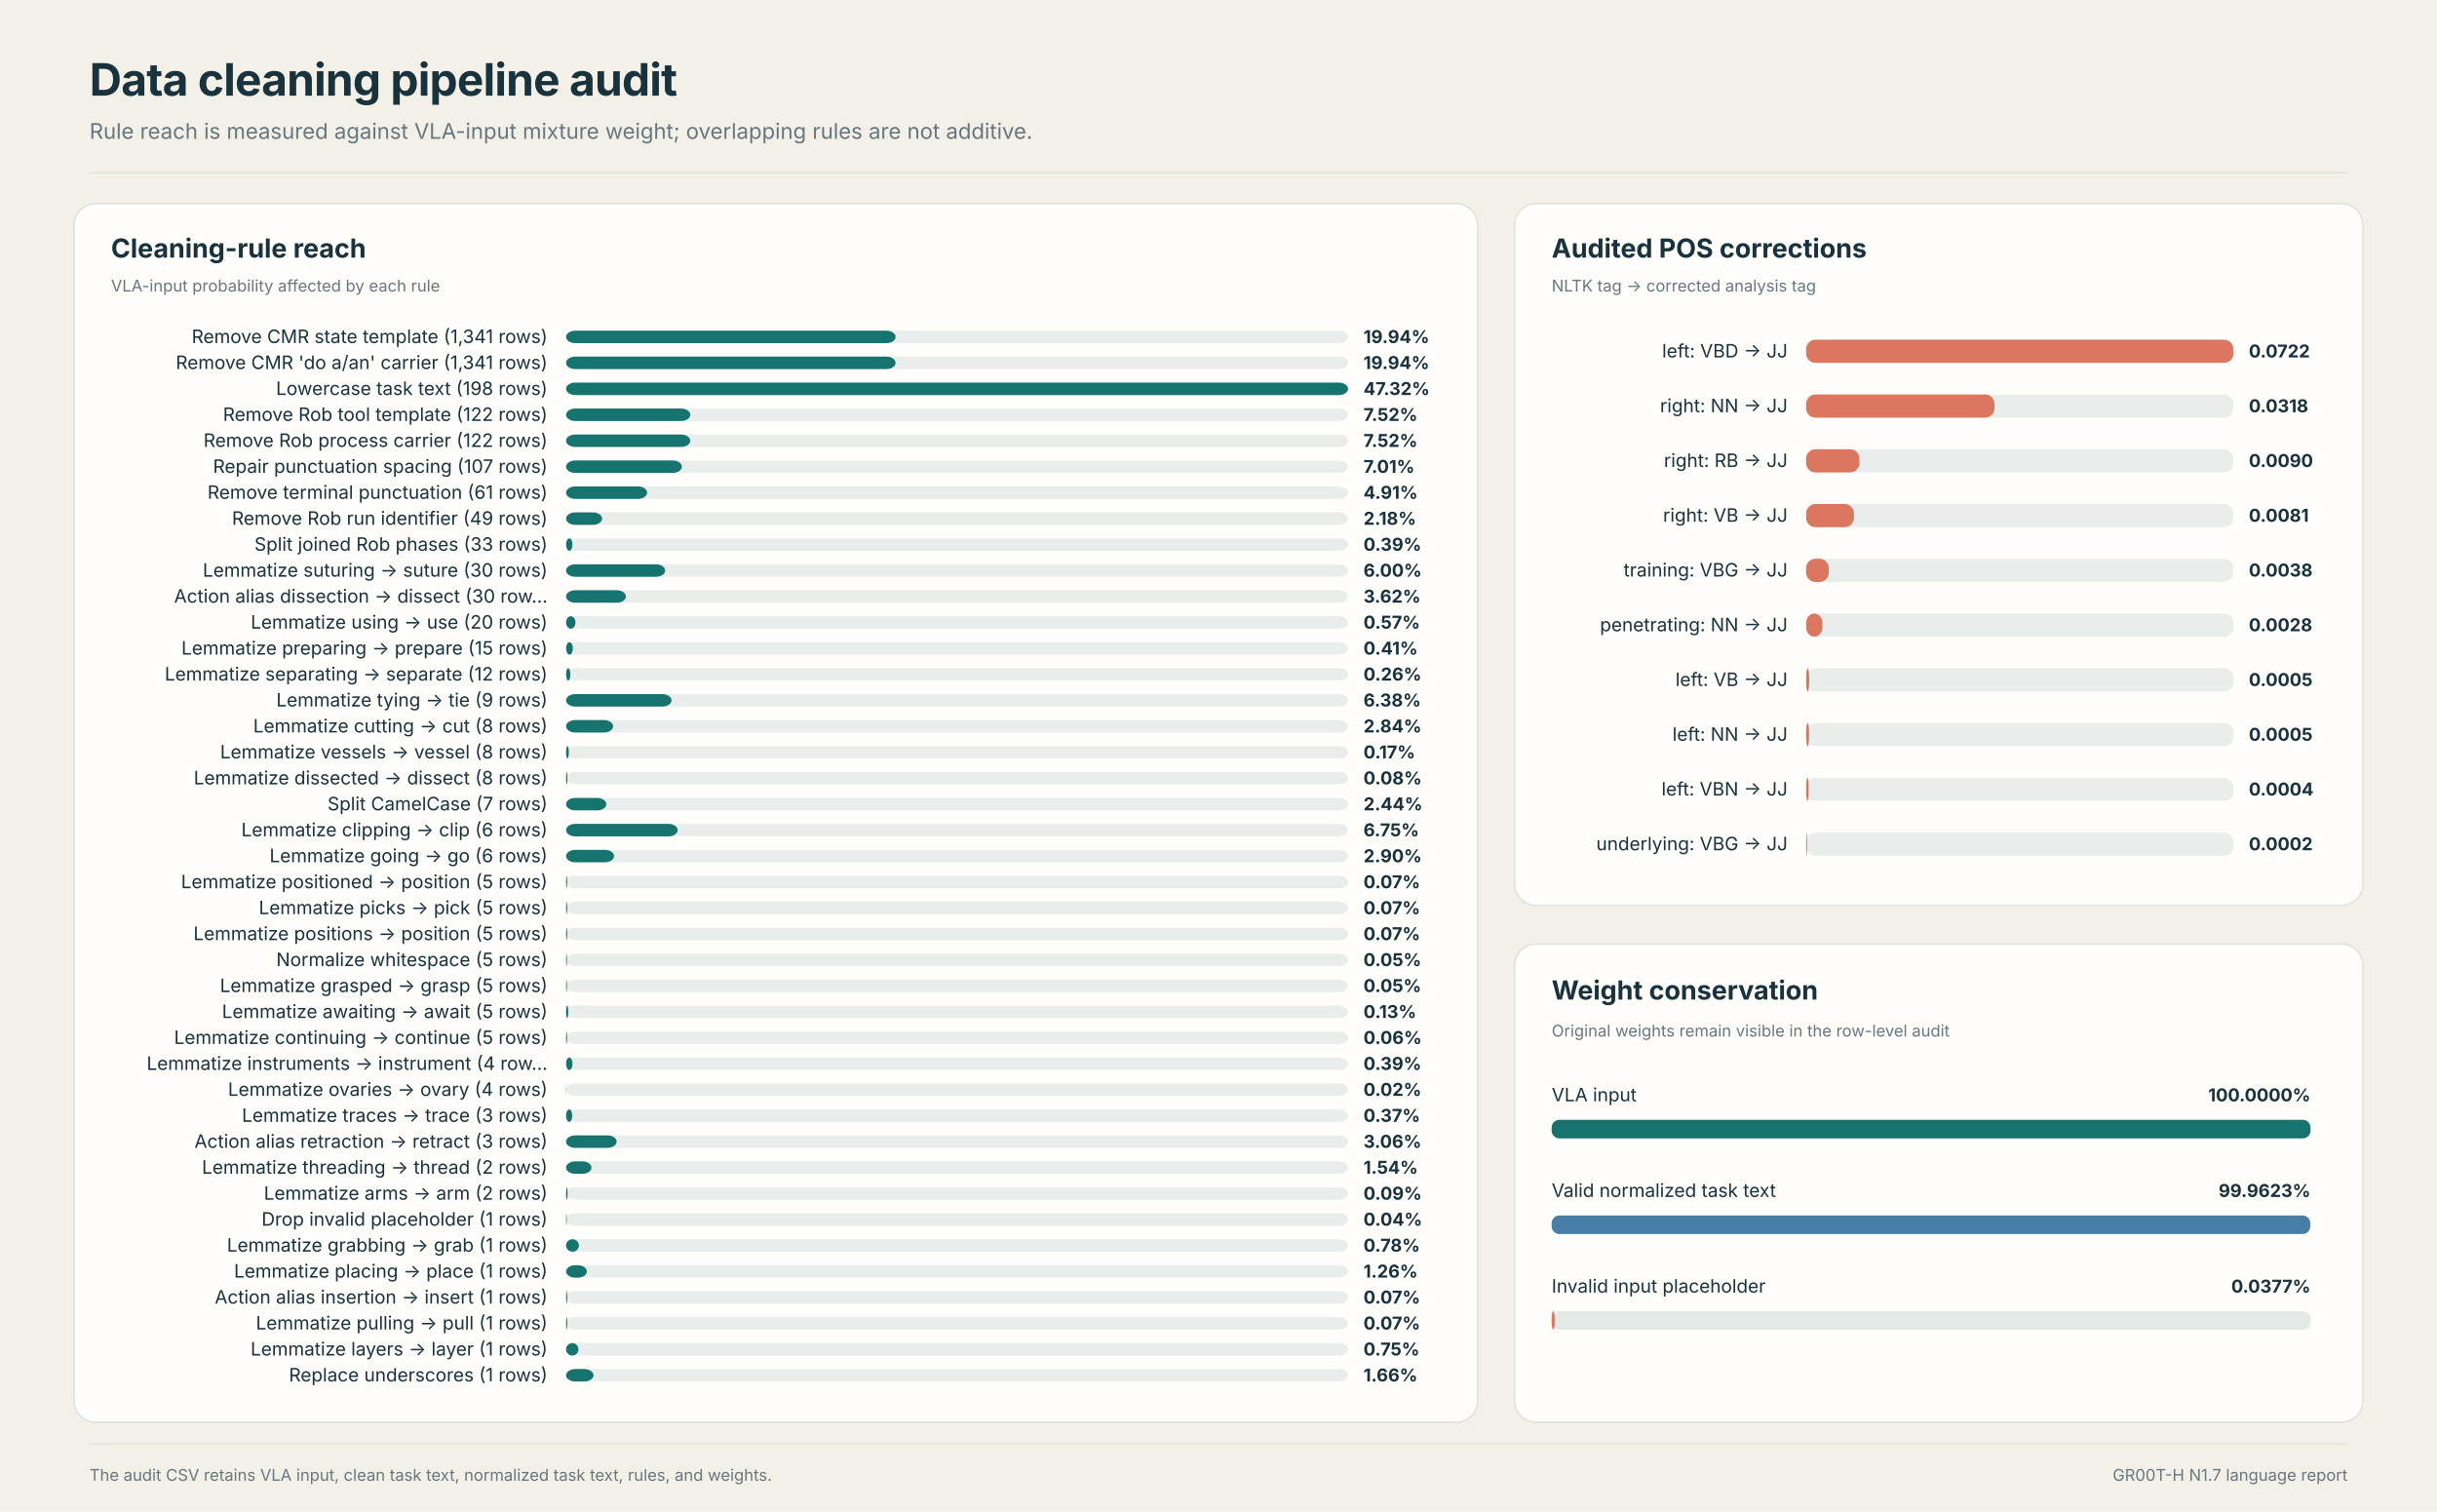
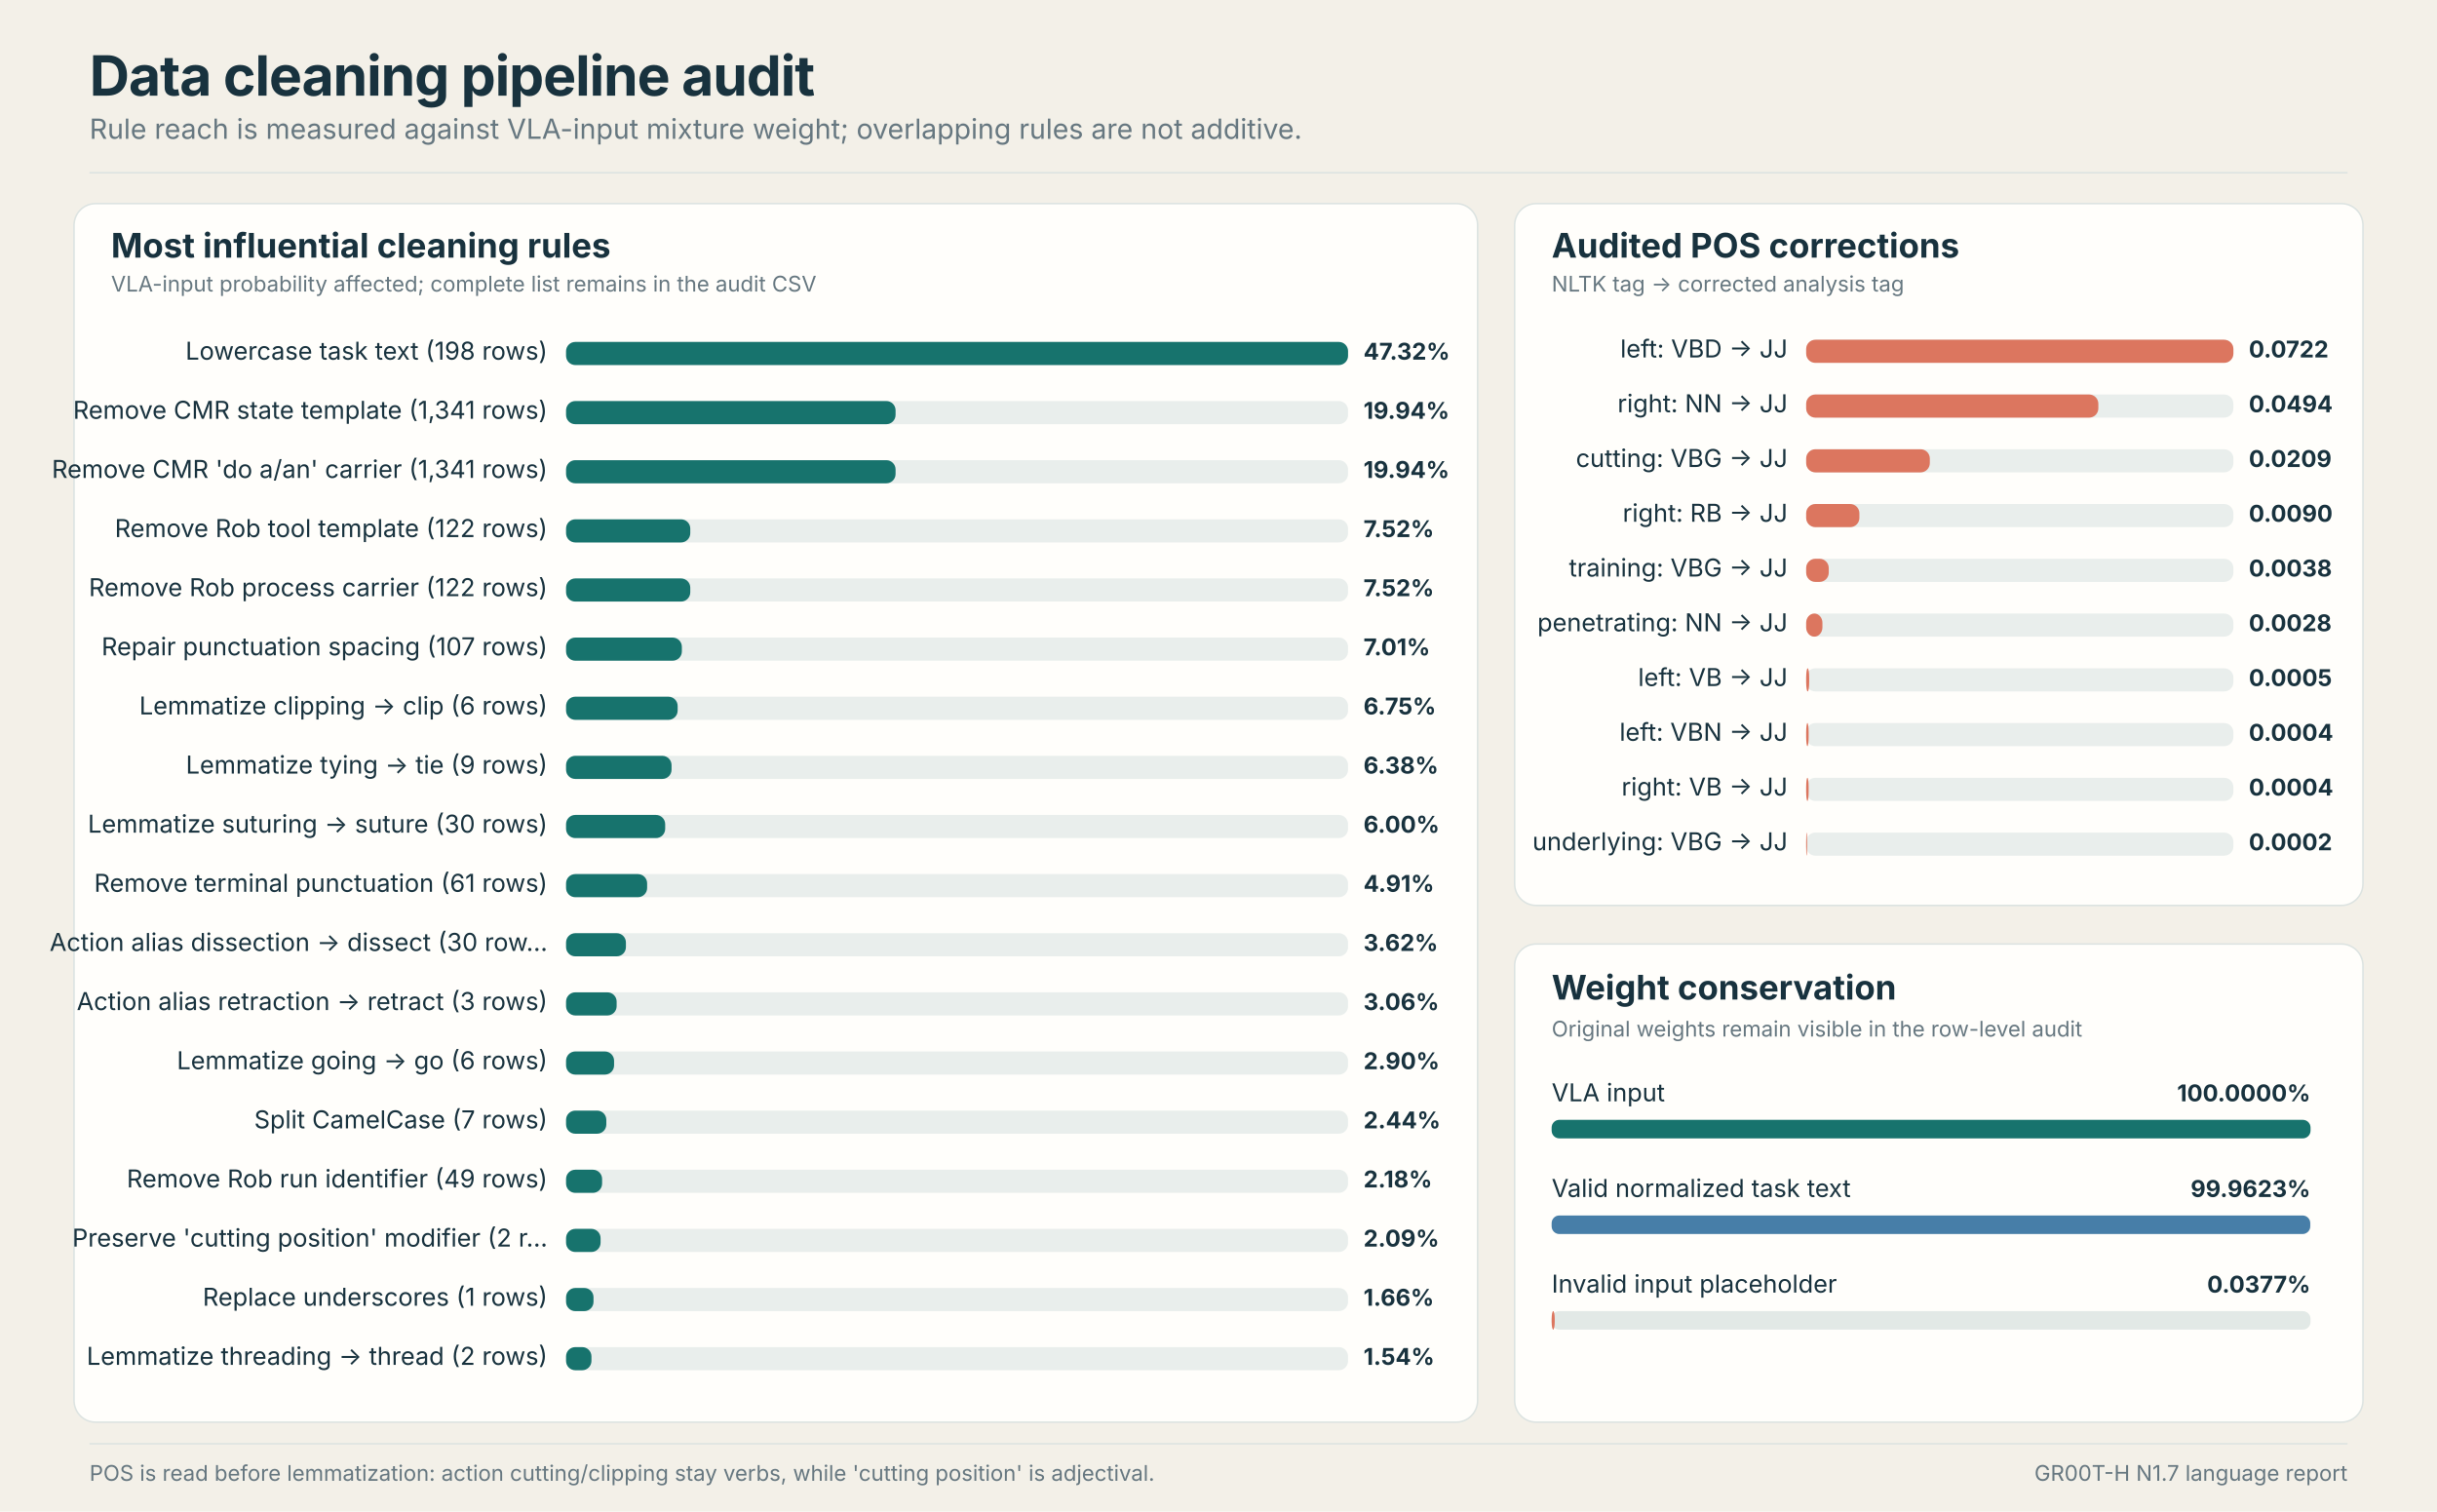
<svg xmlns="http://www.w3.org/2000/svg" width="1580" height="980" viewBox="0 0 1580 980" role="img">
  <rect width="1580" height="980" fill="#F3F0E8" />
  <style>
text { font-family: Inter, ui-sans-serif, system-ui, -apple-system, Segoe UI, sans-serif; fill: #18323E; }
- .title { font-size: 29px; font-weight: 750; letter-spacing: -0.4px; }
- .subtitle { font-size: 14px; fill: #667780; }
- .panel-title { font-size: 17px; font-weight: 700; }
- .label { font-size: 12px; }
- .small { font-size: 10.5px; fill: #667780; }
- .value { font-size: 11.5px; font-weight: 650; }
+ .title { font-size: 36px; font-weight: 750; letter-spacing: -0.6px; }
+ .subtitle { font-size: 18px; fill: #667780; }
+ .panel-title { font-size: 22px; font-weight: 700; }
+ .label { font-size: 16px; }
+ .small { font-size: 14px; fill: #667780; }
+ .value { font-size: 15px; font-weight: 650; }
</style>
  <text x="58.00" y="62.00" class="title" text-anchor="start">Data cleaning pipeline audit</text>
  <text x="58.00" y="90.00" class="subtitle" text-anchor="start">Rule reach is measured against VLA-input mixture weight; overlapping rules are not additive.</text>
  <line x1="58.00" y1="112.00" x2="1522.00" y2="112.00" stroke="#DCE3E1" stroke-width="1" />
  <rect x="48.00" y="132.00" width="910.00" height="790.00" rx="14.00" fill="#FFFEFB" stroke="#DCE3E1" />
-   <text x="72.00" y="167.00" class="panel-title" text-anchor="start">Cleaning-rule reach</text>
-   <text x="72.00" y="189.00" class="small" text-anchor="start">VLA-input probability affected by each rule</text>
-   <text x="355.00" y="222.41" class="label" text-anchor="end">Remove CMR state template (1,341 rows)</text>
-   <rect x="367.00" y="214.38" width="507.00" height="8.08" rx="6.00" fill="#E9EEEC" />
-   <rect x="367.00" y="214.38" width="213.64" height="8.08" rx="6.00" fill="#17736D" />
-   <text x="884.00" y="222.41" class="value" text-anchor="start">19.94%</text>
-   <text x="355.00" y="239.24" class="label" text-anchor="end">Remove CMR 'do a/an' carrier (1,341 rows)</text>
-   <rect x="367.00" y="231.20" width="507.00" height="8.08" rx="6.00" fill="#E9EEEC" />
-   <rect x="367.00" y="231.20" width="213.64" height="8.08" rx="6.00" fill="#17736D" />
-   <text x="884.00" y="239.24" class="value" text-anchor="start">19.94%</text>
-   <text x="355.00" y="256.07" class="label" text-anchor="end">Lowercase task text (198 rows)</text>
-   <rect x="367.00" y="248.03" width="507.00" height="8.08" rx="6.00" fill="#E9EEEC" />
-   <rect x="367.00" y="248.03" width="507.00" height="8.08" rx="6.00" fill="#17736D" />
-   <text x="884.00" y="256.07" class="value" text-anchor="start">47.32%</text>
-   <text x="355.00" y="272.90" class="label" text-anchor="end">Remove Rob tool template (122 rows)</text>
-   <rect x="367.00" y="264.86" width="507.00" height="8.08" rx="6.00" fill="#E9EEEC" />
-   <rect x="367.00" y="264.86" width="80.53" height="8.08" rx="6.00" fill="#17736D" />
-   <text x="884.00" y="272.90" class="value" text-anchor="start">7.52%</text>
-   <text x="355.00" y="289.73" class="label" text-anchor="end">Remove Rob process carrier (122 rows)</text>
-   <rect x="367.00" y="281.69" width="507.00" height="8.08" rx="6.00" fill="#E9EEEC" />
-   <rect x="367.00" y="281.69" width="80.53" height="8.08" rx="6.00" fill="#17736D" />
-   <text x="884.00" y="289.73" class="value" text-anchor="start">7.52%</text>
-   <text x="355.00" y="306.56" class="label" text-anchor="end">Repair punctuation spacing (107 rows)</text>
-   <rect x="367.00" y="298.52" width="507.00" height="8.08" rx="6.00" fill="#E9EEEC" />
-   <rect x="367.00" y="298.52" width="75.08" height="8.08" rx="6.00" fill="#17736D" />
-   <text x="884.00" y="306.56" class="value" text-anchor="start">7.01%</text>
-   <text x="355.00" y="323.39" class="label" text-anchor="end">Remove terminal punctuation (61 rows)</text>
-   <rect x="367.00" y="315.35" width="507.00" height="8.08" rx="6.00" fill="#E9EEEC" />
-   <rect x="367.00" y="315.35" width="52.56" height="8.08" rx="6.00" fill="#17736D" />
-   <text x="884.00" y="323.39" class="value" text-anchor="start">4.91%</text>
-   <text x="355.00" y="340.22" class="label" text-anchor="end">Remove Rob run identifier (49 rows)</text>
-   <rect x="367.00" y="332.18" width="507.00" height="8.08" rx="6.00" fill="#E9EEEC" />
-   <rect x="367.00" y="332.18" width="23.37" height="8.08" rx="6.00" fill="#17736D" />
-   <text x="884.00" y="340.22" class="value" text-anchor="start">2.18%</text>
-   <text x="355.00" y="357.05" class="label" text-anchor="end">Split joined Rob phases (33 rows)</text>
-   <rect x="367.00" y="349.01" width="507.00" height="8.08" rx="6.00" fill="#E9EEEC" />
-   <rect x="367.00" y="349.01" width="4.17" height="8.08" rx="6.00" fill="#17736D" />
-   <text x="884.00" y="357.05" class="value" text-anchor="start">0.39%</text>
-   <text x="355.00" y="373.88" class="label" text-anchor="end">Lemmatize suturing → suture (30 rows)</text>
-   <rect x="367.00" y="365.84" width="507.00" height="8.08" rx="6.00" fill="#E9EEEC" />
-   <rect x="367.00" y="365.84" width="64.27" height="8.08" rx="6.00" fill="#17736D" />
-   <text x="884.00" y="373.88" class="value" text-anchor="start">6.00%</text>
-   <text x="355.00" y="390.71" class="label" text-anchor="end">Action alias dissection → dissect (30 row…</text>
-   <rect x="367.00" y="382.67" width="507.00" height="8.08" rx="6.00" fill="#E9EEEC" />
-   <rect x="367.00" y="382.67" width="38.81" height="8.08" rx="6.00" fill="#17736D" />
-   <text x="884.00" y="390.71" class="value" text-anchor="start">3.62%</text>
-   <text x="355.00" y="407.54" class="label" text-anchor="end">Lemmatize using → use (20 rows)</text>
-   <rect x="367.00" y="399.50" width="507.00" height="8.08" rx="6.00" fill="#E9EEEC" />
-   <rect x="367.00" y="399.50" width="6.11" height="8.08" rx="6.00" fill="#17736D" />
-   <text x="884.00" y="407.54" class="value" text-anchor="start">0.57%</text>
-   <text x="355.00" y="424.37" class="label" text-anchor="end">Lemmatize preparing → prepare (15 rows)</text>
-   <rect x="367.00" y="416.33" width="507.00" height="8.08" rx="6.00" fill="#E9EEEC" />
-   <rect x="367.00" y="416.33" width="4.39" height="8.08" rx="6.00" fill="#17736D" />
-   <text x="884.00" y="424.37" class="value" text-anchor="start">0.41%</text>
-   <text x="355.00" y="441.20" class="label" text-anchor="end">Lemmatize separating → separate (12 rows)</text>
-   <rect x="367.00" y="433.16" width="507.00" height="8.08" rx="6.00" fill="#E9EEEC" />
-   <rect x="367.00" y="433.16" width="2.77" height="8.08" rx="6.00" fill="#17736D" />
-   <text x="884.00" y="441.20" class="value" text-anchor="start">0.26%</text>
-   <text x="355.00" y="458.02" class="label" text-anchor="end">Lemmatize tying → tie (9 rows)</text>
-   <rect x="367.00" y="449.99" width="507.00" height="8.08" rx="6.00" fill="#E9EEEC" />
-   <rect x="367.00" y="449.99" width="68.39" height="8.08" rx="6.00" fill="#17736D" />
-   <text x="884.00" y="458.02" class="value" text-anchor="start">6.38%</text>
-   <text x="355.00" y="474.85" class="label" text-anchor="end">Lemmatize cutting → cut (8 rows)</text>
-   <rect x="367.00" y="466.81" width="507.00" height="8.08" rx="6.00" fill="#E9EEEC" />
-   <rect x="367.00" y="466.81" width="30.48" height="8.08" rx="6.00" fill="#17736D" />
-   <text x="884.00" y="474.85" class="value" text-anchor="start">2.84%</text>
-   <text x="355.00" y="491.68" class="label" text-anchor="end">Lemmatize vessels → vessel (8 rows)</text>
-   <rect x="367.00" y="483.64" width="507.00" height="8.08" rx="6.00" fill="#E9EEEC" />
-   <rect x="367.00" y="483.64" width="1.79" height="8.08" rx="6.00" fill="#17736D" />
-   <text x="884.00" y="491.68" class="value" text-anchor="start">0.17%</text>
-   <text x="355.00" y="508.51" class="label" text-anchor="end">Lemmatize dissected → dissect (8 rows)</text>
-   <rect x="367.00" y="500.47" width="507.00" height="8.08" rx="6.00" fill="#E9EEEC" />
-   <rect x="367.00" y="500.47" width="0.84" height="8.08" rx="6.00" fill="#17736D" />
-   <text x="884.00" y="508.51" class="value" text-anchor="start">0.08%</text>
-   <text x="355.00" y="525.34" class="label" text-anchor="end">Split CamelCase (7 rows)</text>
-   <rect x="367.00" y="517.30" width="507.00" height="8.08" rx="6.00" fill="#E9EEEC" />
-   <rect x="367.00" y="517.30" width="26.10" height="8.08" rx="6.00" fill="#17736D" />
-   <text x="884.00" y="525.34" class="value" text-anchor="start">2.44%</text>
-   <text x="355.00" y="542.17" class="label" text-anchor="end">Lemmatize clipping → clip (6 rows)</text>
-   <rect x="367.00" y="534.13" width="507.00" height="8.08" rx="6.00" fill="#E9EEEC" />
-   <rect x="367.00" y="534.13" width="72.35" height="8.08" rx="6.00" fill="#17736D" />
-   <text x="884.00" y="542.17" class="value" text-anchor="start">6.75%</text>
-   <text x="355.00" y="559.00" class="label" text-anchor="end">Lemmatize going → go (6 rows)</text>
-   <rect x="367.00" y="550.96" width="507.00" height="8.08" rx="6.00" fill="#E9EEEC" />
-   <rect x="367.00" y="550.96" width="31.13" height="8.08" rx="6.00" fill="#17736D" />
-   <text x="884.00" y="559.00" class="value" text-anchor="start">2.90%</text>
-   <text x="355.00" y="575.83" class="label" text-anchor="end">Lemmatize positioned → position (5 rows)</text>
-   <rect x="367.00" y="567.79" width="507.00" height="8.08" rx="6.00" fill="#E9EEEC" />
-   <rect x="367.00" y="567.79" width="0.71" height="8.08" rx="6.00" fill="#17736D" />
-   <text x="884.00" y="575.83" class="value" text-anchor="start">0.07%</text>
-   <text x="355.00" y="592.66" class="label" text-anchor="end">Lemmatize picks → pick (5 rows)</text>
-   <rect x="367.00" y="584.62" width="507.00" height="8.08" rx="6.00" fill="#E9EEEC" />
-   <rect x="367.00" y="584.62" width="0.71" height="8.08" rx="6.00" fill="#17736D" />
-   <text x="884.00" y="592.66" class="value" text-anchor="start">0.07%</text>
-   <text x="355.00" y="609.49" class="label" text-anchor="end">Lemmatize positions → position (5 rows)</text>
-   <rect x="367.00" y="601.45" width="507.00" height="8.08" rx="6.00" fill="#E9EEEC" />
-   <rect x="367.00" y="601.45" width="0.71" height="8.08" rx="6.00" fill="#17736D" />
-   <text x="884.00" y="609.49" class="value" text-anchor="start">0.07%</text>
-   <text x="355.00" y="626.32" class="label" text-anchor="end">Normalize whitespace (5 rows)</text>
-   <rect x="367.00" y="618.28" width="507.00" height="8.08" rx="6.00" fill="#E9EEEC" />
-   <rect x="367.00" y="618.28" width="0.54" height="8.08" rx="6.00" fill="#17736D" />
-   <text x="884.00" y="626.32" class="value" text-anchor="start">0.05%</text>
-   <text x="355.00" y="643.15" class="label" text-anchor="end">Lemmatize grasped → grasp (5 rows)</text>
-   <rect x="367.00" y="635.11" width="507.00" height="8.08" rx="6.00" fill="#E9EEEC" />
-   <rect x="367.00" y="635.11" width="0.54" height="8.08" rx="6.00" fill="#17736D" />
-   <text x="884.00" y="643.15" class="value" text-anchor="start">0.05%</text>
-   <text x="355.00" y="659.98" class="label" text-anchor="end">Lemmatize awaiting → await (5 rows)</text>
-   <rect x="367.00" y="651.94" width="507.00" height="8.08" rx="6.00" fill="#E9EEEC" />
-   <rect x="367.00" y="651.94" width="1.44" height="8.08" rx="6.00" fill="#17736D" />
-   <text x="884.00" y="659.98" class="value" text-anchor="start">0.13%</text>
-   <text x="355.00" y="676.80" class="label" text-anchor="end">Lemmatize continuing → continue (5 rows)</text>
-   <rect x="367.00" y="668.77" width="507.00" height="8.08" rx="6.00" fill="#E9EEEC" />
-   <rect x="367.00" y="668.77" width="0.63" height="8.08" rx="6.00" fill="#17736D" />
-   <text x="884.00" y="676.80" class="value" text-anchor="start">0.06%</text>
-   <text x="355.00" y="693.63" class="label" text-anchor="end">Lemmatize instruments → instrument (4 row…</text>
-   <rect x="367.00" y="685.60" width="507.00" height="8.08" rx="6.00" fill="#E9EEEC" />
-   <rect x="367.00" y="685.60" width="4.17" height="8.08" rx="6.00" fill="#17736D" />
-   <text x="884.00" y="693.63" class="value" text-anchor="start">0.39%</text>
-   <text x="355.00" y="710.46" class="label" text-anchor="end">Lemmatize ovaries → ovary (4 rows)</text>
-   <rect x="367.00" y="702.42" width="507.00" height="8.08" rx="6.00" fill="#E9EEEC" />
-   <rect x="367.00" y="702.42" width="0.19" height="8.08" rx="6.00" fill="#17736D" />
-   <text x="884.00" y="710.46" class="value" text-anchor="start">0.02%</text>
-   <text x="355.00" y="727.29" class="label" text-anchor="end">Lemmatize traces → trace (3 rows)</text>
-   <rect x="367.00" y="719.25" width="507.00" height="8.08" rx="6.00" fill="#E9EEEC" />
-   <rect x="367.00" y="719.25" width="4.00" height="8.08" rx="6.00" fill="#17736D" />
-   <text x="884.00" y="727.29" class="value" text-anchor="start">0.37%</text>
-   <text x="355.00" y="744.12" class="label" text-anchor="end">Action alias retraction → retract (3 rows)</text>
-   <rect x="367.00" y="736.08" width="507.00" height="8.08" rx="6.00" fill="#E9EEEC" />
-   <rect x="367.00" y="736.08" width="32.79" height="8.08" rx="6.00" fill="#17736D" />
-   <text x="884.00" y="744.12" class="value" text-anchor="start">3.06%</text>
-   <text x="355.00" y="760.95" class="label" text-anchor="end">Lemmatize threading → thread (2 rows)</text>
-   <rect x="367.00" y="752.91" width="507.00" height="8.08" rx="6.00" fill="#E9EEEC" />
-   <rect x="367.00" y="752.91" width="16.46" height="8.08" rx="6.00" fill="#17736D" />
-   <text x="884.00" y="760.95" class="value" text-anchor="start">1.54%</text>
-   <text x="355.00" y="777.78" class="label" text-anchor="end">Lemmatize arms → arm (2 rows)</text>
-   <rect x="367.00" y="769.74" width="507.00" height="8.08" rx="6.00" fill="#E9EEEC" />
-   <rect x="367.00" y="769.74" width="1.00" height="8.08" rx="6.00" fill="#17736D" />
-   <text x="884.00" y="777.78" class="value" text-anchor="start">0.09%</text>
-   <text x="355.00" y="794.61" class="label" text-anchor="end">Drop invalid placeholder (1 rows)</text>
-   <rect x="367.00" y="786.57" width="507.00" height="8.08" rx="6.00" fill="#E9EEEC" />
-   <rect x="367.00" y="786.57" width="0.40" height="8.08" rx="6.00" fill="#17736D" />
-   <text x="884.00" y="794.61" class="value" text-anchor="start">0.04%</text>
-   <text x="355.00" y="811.44" class="label" text-anchor="end">Lemmatize grabbing → grab (1 rows)</text>
-   <rect x="367.00" y="803.40" width="507.00" height="8.08" rx="6.00" fill="#E9EEEC" />
-   <rect x="367.00" y="803.40" width="8.32" height="8.08" rx="6.00" fill="#17736D" />
-   <text x="884.00" y="811.44" class="value" text-anchor="start">0.78%</text>
-   <text x="355.00" y="828.27" class="label" text-anchor="end">Lemmatize placing → place (1 rows)</text>
-   <rect x="367.00" y="820.23" width="507.00" height="8.08" rx="6.00" fill="#E9EEEC" />
-   <rect x="367.00" y="820.23" width="13.47" height="8.08" rx="6.00" fill="#17736D" />
-   <text x="884.00" y="828.27" class="value" text-anchor="start">1.26%</text>
-   <text x="355.00" y="845.10" class="label" text-anchor="end">Action alias insertion → insert (1 rows)</text>
-   <rect x="367.00" y="837.06" width="507.00" height="8.08" rx="6.00" fill="#E9EEEC" />
-   <rect x="367.00" y="837.06" width="0.75" height="8.08" rx="6.00" fill="#17736D" />
-   <text x="884.00" y="845.10" class="value" text-anchor="start">0.07%</text>
-   <text x="355.00" y="861.93" class="label" text-anchor="end">Lemmatize pulling → pull (1 rows)</text>
-   <rect x="367.00" y="853.89" width="507.00" height="8.08" rx="6.00" fill="#E9EEEC" />
-   <rect x="367.00" y="853.89" width="0.76" height="8.08" rx="6.00" fill="#17736D" />
-   <text x="884.00" y="861.93" class="value" text-anchor="start">0.07%</text>
-   <text x="355.00" y="878.76" class="label" text-anchor="end">Lemmatize layers → layer (1 rows)</text>
-   <rect x="367.00" y="870.72" width="507.00" height="8.08" rx="6.00" fill="#E9EEEC" />
-   <rect x="367.00" y="870.72" width="8.03" height="8.08" rx="6.00" fill="#17736D" />
-   <text x="884.00" y="878.76" class="value" text-anchor="start">0.75%</text>
-   <text x="355.00" y="895.59" class="label" text-anchor="end">Replace underscores (1 rows)</text>
-   <rect x="367.00" y="887.55" width="507.00" height="8.08" rx="6.00" fill="#E9EEEC" />
-   <rect x="367.00" y="887.55" width="17.80" height="8.08" rx="6.00" fill="#17736D" />
-   <text x="884.00" y="895.59" class="value" text-anchor="start">1.66%</text>
+   <text x="72.00" y="167.00" class="panel-title" text-anchor="start">Most influential cleaning rules</text>
+   <text x="72.00" y="189.00" class="small" text-anchor="start">VLA-input probability affected; complete list remains in the audit CSV</text>
+   <text x="355.00" y="233.17" class="label" text-anchor="end">Lowercase task text (198 rows)</text>
+   <rect x="367.00" y="221.67" width="507.00" height="15.00" rx="6.00" fill="#E9EEEC" />
+   <rect x="367.00" y="221.67" width="507.00" height="15.00" rx="6.00" fill="#17736D" />
+   <text x="884.00" y="233.17" class="value" text-anchor="start">47.32%</text>
+   <text x="355.00" y="271.50" class="label" text-anchor="end">Remove CMR state template (1,341 rows)</text>
+   <rect x="367.00" y="260.00" width="507.00" height="15.00" rx="6.00" fill="#E9EEEC" />
+   <rect x="367.00" y="260.00" width="213.64" height="15.00" rx="6.00" fill="#17736D" />
+   <text x="884.00" y="271.50" class="value" text-anchor="start">19.94%</text>
+   <text x="355.00" y="309.83" class="label" text-anchor="end">Remove CMR 'do a/an' carrier (1,341 rows)</text>
+   <rect x="367.00" y="298.33" width="507.00" height="15.00" rx="6.00" fill="#E9EEEC" />
+   <rect x="367.00" y="298.33" width="213.64" height="15.00" rx="6.00" fill="#17736D" />
+   <text x="884.00" y="309.83" class="value" text-anchor="start">19.94%</text>
+   <text x="355.00" y="348.17" class="label" text-anchor="end">Remove Rob tool template (122 rows)</text>
+   <rect x="367.00" y="336.67" width="507.00" height="15.00" rx="6.00" fill="#E9EEEC" />
+   <rect x="367.00" y="336.67" width="80.53" height="15.00" rx="6.00" fill="#17736D" />
+   <text x="884.00" y="348.17" class="value" text-anchor="start">7.52%</text>
+   <text x="355.00" y="386.50" class="label" text-anchor="end">Remove Rob process carrier (122 rows)</text>
+   <rect x="367.00" y="375.00" width="507.00" height="15.00" rx="6.00" fill="#E9EEEC" />
+   <rect x="367.00" y="375.00" width="80.53" height="15.00" rx="6.00" fill="#17736D" />
+   <text x="884.00" y="386.50" class="value" text-anchor="start">7.52%</text>
+   <text x="355.00" y="424.83" class="label" text-anchor="end">Repair punctuation spacing (107 rows)</text>
+   <rect x="367.00" y="413.33" width="507.00" height="15.00" rx="6.00" fill="#E9EEEC" />
+   <rect x="367.00" y="413.33" width="75.08" height="15.00" rx="6.00" fill="#17736D" />
+   <text x="884.00" y="424.83" class="value" text-anchor="start">7.01%</text>
+   <text x="355.00" y="463.17" class="label" text-anchor="end">Lemmatize clipping → clip (6 rows)</text>
+   <rect x="367.00" y="451.67" width="507.00" height="15.00" rx="6.00" fill="#E9EEEC" />
+   <rect x="367.00" y="451.67" width="72.35" height="15.00" rx="6.00" fill="#17736D" />
+   <text x="884.00" y="463.17" class="value" text-anchor="start">6.75%</text>
+   <text x="355.00" y="501.50" class="label" text-anchor="end">Lemmatize tying → tie (9 rows)</text>
+   <rect x="367.00" y="490.00" width="507.00" height="15.00" rx="6.00" fill="#E9EEEC" />
+   <rect x="367.00" y="490.00" width="68.39" height="15.00" rx="6.00" fill="#17736D" />
+   <text x="884.00" y="501.50" class="value" text-anchor="start">6.38%</text>
+   <text x="355.00" y="539.83" class="label" text-anchor="end">Lemmatize suturing → suture (30 rows)</text>
+   <rect x="367.00" y="528.33" width="507.00" height="15.00" rx="6.00" fill="#E9EEEC" />
+   <rect x="367.00" y="528.33" width="64.27" height="15.00" rx="6.00" fill="#17736D" />
+   <text x="884.00" y="539.83" class="value" text-anchor="start">6.00%</text>
+   <text x="355.00" y="578.17" class="label" text-anchor="end">Remove terminal punctuation (61 rows)</text>
+   <rect x="367.00" y="566.67" width="507.00" height="15.00" rx="6.00" fill="#E9EEEC" />
+   <rect x="367.00" y="566.67" width="52.56" height="15.00" rx="6.00" fill="#17736D" />
+   <text x="884.00" y="578.17" class="value" text-anchor="start">4.91%</text>
+   <text x="355.00" y="616.50" class="label" text-anchor="end">Action alias dissection → dissect (30 row…</text>
+   <rect x="367.00" y="605.00" width="507.00" height="15.00" rx="6.00" fill="#E9EEEC" />
+   <rect x="367.00" y="605.00" width="38.81" height="15.00" rx="6.00" fill="#17736D" />
+   <text x="884.00" y="616.50" class="value" text-anchor="start">3.62%</text>
+   <text x="355.00" y="654.83" class="label" text-anchor="end">Action alias retraction → retract (3 rows)</text>
+   <rect x="367.00" y="643.33" width="507.00" height="15.00" rx="6.00" fill="#E9EEEC" />
+   <rect x="367.00" y="643.33" width="32.79" height="15.00" rx="6.00" fill="#17736D" />
+   <text x="884.00" y="654.83" class="value" text-anchor="start">3.06%</text>
+   <text x="355.00" y="693.17" class="label" text-anchor="end">Lemmatize going → go (6 rows)</text>
+   <rect x="367.00" y="681.67" width="507.00" height="15.00" rx="6.00" fill="#E9EEEC" />
+   <rect x="367.00" y="681.67" width="31.13" height="15.00" rx="6.00" fill="#17736D" />
+   <text x="884.00" y="693.17" class="value" text-anchor="start">2.90%</text>
+   <text x="355.00" y="731.50" class="label" text-anchor="end">Split CamelCase (7 rows)</text>
+   <rect x="367.00" y="720.00" width="507.00" height="15.00" rx="6.00" fill="#E9EEEC" />
+   <rect x="367.00" y="720.00" width="26.10" height="15.00" rx="6.00" fill="#17736D" />
+   <text x="884.00" y="731.50" class="value" text-anchor="start">2.44%</text>
+   <text x="355.00" y="769.83" class="label" text-anchor="end">Remove Rob run identifier (49 rows)</text>
+   <rect x="367.00" y="758.33" width="507.00" height="15.00" rx="6.00" fill="#E9EEEC" />
+   <rect x="367.00" y="758.33" width="23.37" height="15.00" rx="6.00" fill="#17736D" />
+   <text x="884.00" y="769.83" class="value" text-anchor="start">2.18%</text>
+   <text x="355.00" y="808.17" class="label" text-anchor="end">Preserve 'cutting position' modifier (2 r…</text>
+   <rect x="367.00" y="796.67" width="507.00" height="15.00" rx="6.00" fill="#E9EEEC" />
+   <rect x="367.00" y="796.67" width="22.38" height="15.00" rx="6.00" fill="#17736D" />
+   <text x="884.00" y="808.17" class="value" text-anchor="start">2.09%</text>
+   <text x="355.00" y="846.50" class="label" text-anchor="end">Replace underscores (1 rows)</text>
+   <rect x="367.00" y="835.00" width="507.00" height="15.00" rx="6.00" fill="#E9EEEC" />
+   <rect x="367.00" y="835.00" width="17.80" height="15.00" rx="6.00" fill="#17736D" />
+   <text x="884.00" y="846.50" class="value" text-anchor="start">1.66%</text>
+   <text x="355.00" y="884.83" class="label" text-anchor="end">Lemmatize threading → thread (2 rows)</text>
+   <rect x="367.00" y="873.33" width="507.00" height="15.00" rx="6.00" fill="#E9EEEC" />
+   <rect x="367.00" y="873.33" width="16.46" height="15.00" rx="6.00" fill="#17736D" />
+   <text x="884.00" y="884.83" class="value" text-anchor="start">1.54%</text>
  <rect x="982.00" y="132.00" width="550.00" height="455.00" rx="14.00" fill="#FFFEFB" stroke="#DCE3E1" />
  <text x="1006.00" y="167.00" class="panel-title" text-anchor="start">Audited POS corrections</text>
  <text x="1006.00" y="189.00" class="small" text-anchor="start">NLTK tag → corrected analysis tag</text>
  <text x="1159.00" y="231.75" class="label" text-anchor="end">left: VBD → JJ</text>
  <rect x="1171.00" y="220.25" width="277.00" height="15.00" rx="6.00" fill="#E9EEEC" />
  <rect x="1171.00" y="220.25" width="277.00" height="15.00" rx="6.00" fill="#DC765F" />
  <text x="1458.00" y="231.75" class="value" text-anchor="start">0.0722</text>
  <text x="1159.00" y="267.25" class="label" text-anchor="end">right: NN → JJ</text>
  <rect x="1171.00" y="255.75" width="277.00" height="15.00" rx="6.00" fill="#E9EEEC" />
-   <rect x="1171.00" y="255.75" width="122.10" height="15.00" rx="6.00" fill="#DC765F" />
-   <text x="1458.00" y="267.25" class="value" text-anchor="start">0.0318</text>
-   <text x="1159.00" y="302.75" class="label" text-anchor="end">right: RB → JJ</text>
+   <rect x="1171.00" y="255.75" width="189.44" height="15.00" rx="6.00" fill="#DC765F" />
+   <text x="1458.00" y="267.25" class="value" text-anchor="start">0.0494</text>
+   <text x="1159.00" y="302.75" class="label" text-anchor="end">cutting: VBG → JJ</text>
  <rect x="1171.00" y="291.25" width="277.00" height="15.00" rx="6.00" fill="#E9EEEC" />
-   <rect x="1171.00" y="291.25" width="34.52" height="15.00" rx="6.00" fill="#DC765F" />
-   <text x="1458.00" y="302.75" class="value" text-anchor="start">0.0090</text>
-   <text x="1159.00" y="338.25" class="label" text-anchor="end">right: VB → JJ</text>
+   <rect x="1171.00" y="291.25" width="80.18" height="15.00" rx="6.00" fill="#DC765F" />
+   <text x="1458.00" y="302.75" class="value" text-anchor="start">0.0209</text>
+   <text x="1159.00" y="338.25" class="label" text-anchor="end">right: RB → JJ</text>
  <rect x="1171.00" y="326.75" width="277.00" height="15.00" rx="6.00" fill="#E9EEEC" />
-   <rect x="1171.00" y="326.75" width="30.97" height="15.00" rx="6.00" fill="#DC765F" />
-   <text x="1458.00" y="338.25" class="value" text-anchor="start">0.0081</text>
+   <rect x="1171.00" y="326.75" width="34.52" height="15.00" rx="6.00" fill="#DC765F" />
+   <text x="1458.00" y="338.25" class="value" text-anchor="start">0.0090</text>
  <text x="1159.00" y="373.75" class="label" text-anchor="end">training: VBG → JJ</text>
  <rect x="1171.00" y="362.25" width="277.00" height="15.00" rx="6.00" fill="#E9EEEC" />
  <rect x="1171.00" y="362.25" width="14.66" height="15.00" rx="6.00" fill="#DC765F" />
  <text x="1458.00" y="373.75" class="value" text-anchor="start">0.0038</text>
  <text x="1159.00" y="409.25" class="label" text-anchor="end">penetrating: NN → JJ</text>
  <rect x="1171.00" y="397.75" width="277.00" height="15.00" rx="6.00" fill="#E9EEEC" />
  <rect x="1171.00" y="397.75" width="10.55" height="15.00" rx="6.00" fill="#DC765F" />
  <text x="1458.00" y="409.25" class="value" text-anchor="start">0.0028</text>
  <text x="1159.00" y="444.75" class="label" text-anchor="end">left: VB → JJ</text>
  <rect x="1171.00" y="433.25" width="277.00" height="15.00" rx="6.00" fill="#E9EEEC" />
  <rect x="1171.00" y="433.25" width="1.96" height="15.00" rx="6.00" fill="#DC765F" />
  <text x="1458.00" y="444.75" class="value" text-anchor="start">0.0005</text>
-   <text x="1159.00" y="480.25" class="label" text-anchor="end">left: NN → JJ</text>
+   <text x="1159.00" y="480.25" class="label" text-anchor="end">left: VBN → JJ</text>
  <rect x="1171.00" y="468.75" width="277.00" height="15.00" rx="6.00" fill="#E9EEEC" />
-   <rect x="1171.00" y="468.75" width="1.86" height="15.00" rx="6.00" fill="#DC765F" />
-   <text x="1458.00" y="480.25" class="value" text-anchor="start">0.0005</text>
-   <text x="1159.00" y="515.75" class="label" text-anchor="end">left: VBN → JJ</text>
+   <rect x="1171.00" y="468.75" width="1.61" height="15.00" rx="6.00" fill="#DC765F" />
+   <text x="1458.00" y="480.25" class="value" text-anchor="start">0.0004</text>
+   <text x="1159.00" y="515.75" class="label" text-anchor="end">right: VB → JJ</text>
  <rect x="1171.00" y="504.25" width="277.00" height="15.00" rx="6.00" fill="#E9EEEC" />
  <rect x="1171.00" y="504.25" width="1.61" height="15.00" rx="6.00" fill="#DC765F" />
  <text x="1458.00" y="515.75" class="value" text-anchor="start">0.0004</text>
  <text x="1159.00" y="551.25" class="label" text-anchor="end">underlying: VBG → JJ</text>
  <rect x="1171.00" y="539.75" width="277.00" height="15.00" rx="6.00" fill="#E9EEEC" />
  <rect x="1171.00" y="539.75" width="0.61" height="15.00" rx="6.00" fill="#DC765F" />
  <text x="1458.00" y="551.25" class="value" text-anchor="start">0.0002</text>
  <rect x="982.00" y="612.00" width="550.00" height="310.00" rx="14.00" fill="#FFFEFB" stroke="#DCE3E1" />
  <text x="1006.00" y="648.00" class="panel-title" text-anchor="start">Weight conservation</text>
  <text x="1006.00" y="672.00" class="small" text-anchor="start">Original weights remain visible in the row-level audit</text>
  <text x="1006.00" y="714.00" class="label" text-anchor="start">VLA input</text>
  <text x="1498.00" y="714.00" class="value" text-anchor="end" fill="#17736D">100.0000%</text>
  <rect x="1006.00" y="726.00" width="492.00" height="12.00" rx="5.00" fill="#E2E9E6" />
  <rect x="1006.00" y="726.00" width="492.00" height="12.00" rx="5.00" fill="#17736D" />
  <text x="1006.00" y="776.00" class="label" text-anchor="start">Valid normalized task text</text>
  <text x="1498.00" y="776.00" class="value" text-anchor="end" fill="#477EA8">99.9623%</text>
  <rect x="1006.00" y="788.00" width="492.00" height="12.00" rx="5.00" fill="#E2E9E6" />
  <rect x="1006.00" y="788.00" width="491.81" height="12.00" rx="5.00" fill="#477EA8" />
  <text x="1006.00" y="838.00" class="label" text-anchor="start">Invalid input placeholder</text>
  <text x="1498.00" y="838.00" class="value" text-anchor="end" fill="#DC765F">0.0377%</text>
  <rect x="1006.00" y="850.00" width="492.00" height="12.00" rx="5.00" fill="#E2E9E6" />
  <rect x="1006.00" y="850.00" width="2.00" height="12.00" rx="5.00" fill="#DC765F" />
  <line x1="58.00" y1="936.00" x2="1522.00" y2="936.00" stroke="#DCE3E1" stroke-width="1" />
-   <text x="58.00" y="960.00" class="small" text-anchor="start">The audit CSV retains VLA input, clean task text, normalized task text, rules, and weights.</text>
+   <text x="58.00" y="960.00" class="small" text-anchor="start">POS is read before lemmatization: action cutting/clipping stay verbs, while 'cutting position' is adjectival.</text>
  <text x="1522.00" y="960.00" class="small" text-anchor="end">GR00T-H N1.7 language report</text>
</svg>
